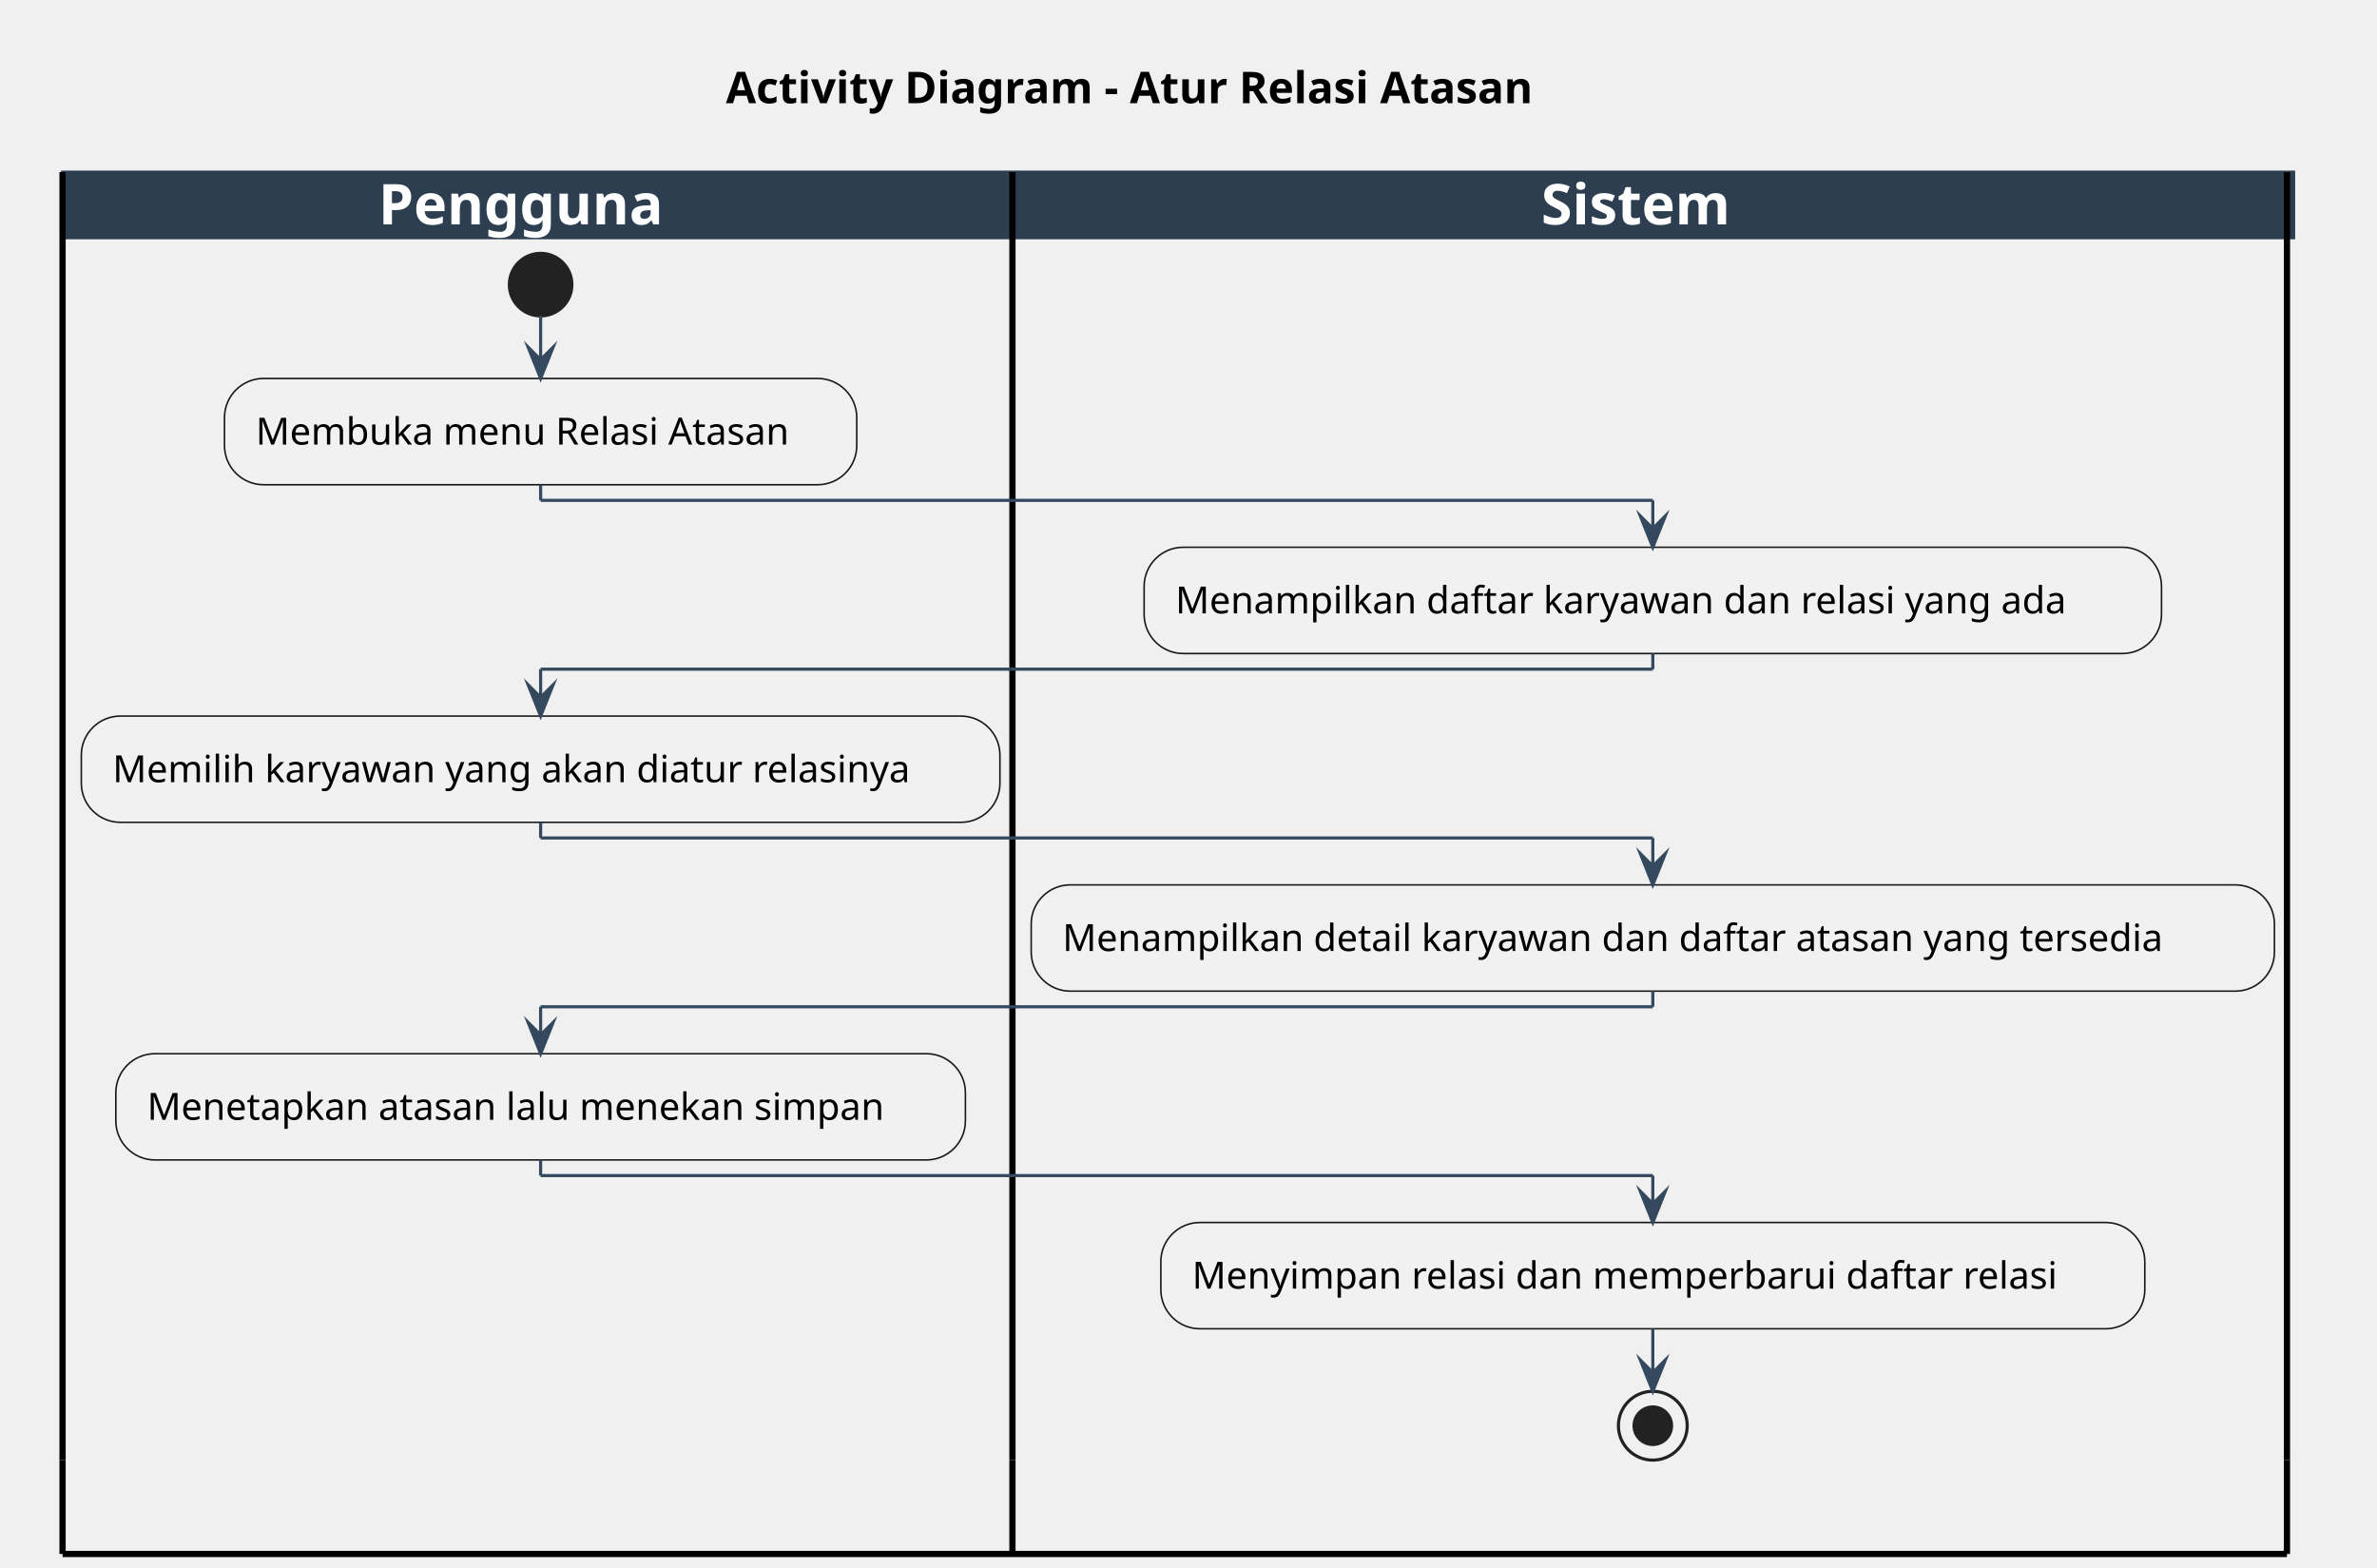
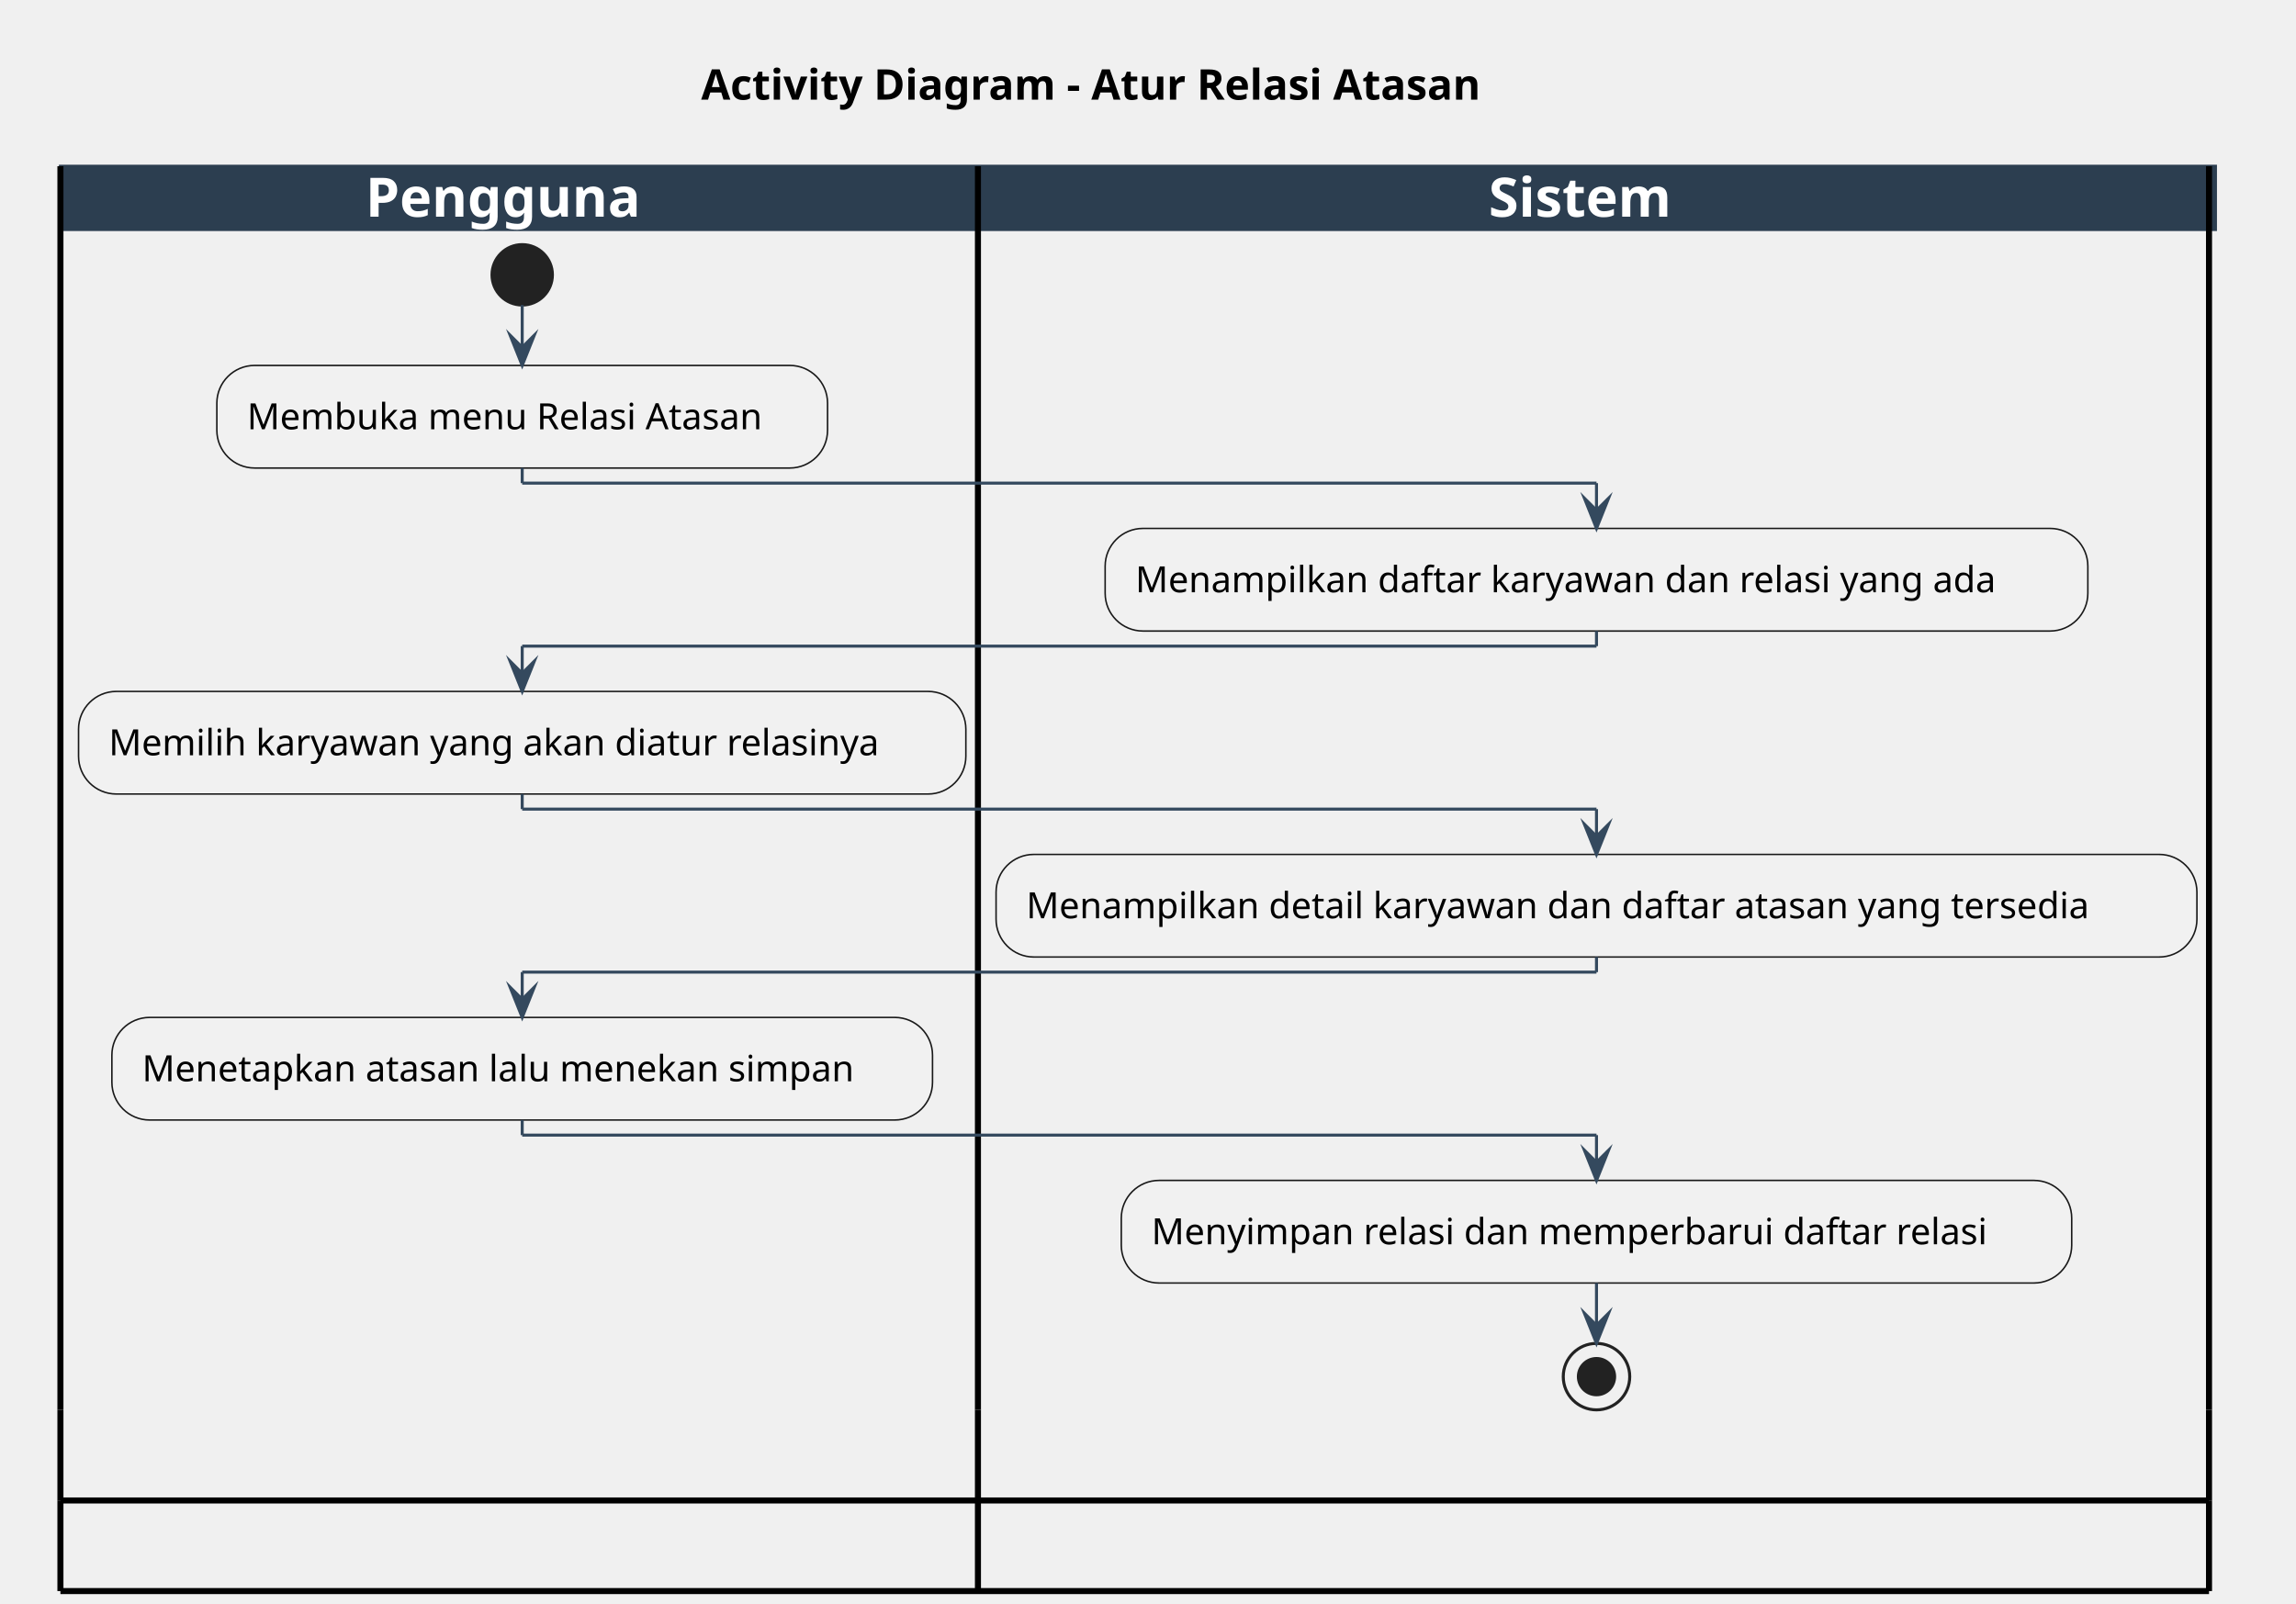
- <svg xmlns="http://www.w3.org/2000/svg" contentStyleType="text/css" data-diagram-type="ACTIVITY" height="501px" preserveAspectRatio="none" style="width:760px;height:501px;background:#FFFFFF;" version="1.1" viewBox="0 0 760 501" width="760px" zoomAndPan="magnify">
+ <svg xmlns="http://www.w3.org/2000/svg" contentStyleType="text/css" data-diagram-type="ACTIVITY" height="531px" preserveAspectRatio="none" style="width:760px;height:531px;background:#FFFFFF;" version="1.1" viewBox="0 0 760 531" width="760px" zoomAndPan="magnify">
  <defs />
  <g>
    <g class="title" data-source-line="1">
      <text fill="#000000" font-family="sans-serif" font-size="14" font-weight="700" lengthAdjust="spacing" textLength="294.15" x="232.094" y="32.995">Activity Diagram - Atur Relasi Atasan</text>
    </g>
    <rect fill="#2C3E50" height="20.953" style="stroke:#2C3E50;stroke-width:1;" width="713.338" x="20" y="55.042" />
    <ellipse cx="172.855" cy="90.995" fill="#222222" rx="10" ry="10" style="stroke:#222222;stroke-width:1;" />
    <rect fill="#F1F1F1" height="33.969" rx="12.5" ry="12.5" style="stroke:#181818;stroke-width:0.5;" width="202.15" x="71.779" y="120.995" />
    <text fill="#000000" font-family="sans-serif" font-size="12" lengthAdjust="spacing" textLength="182.15" x="81.779" y="142.134">Membuka menu Relasi Atasan</text>
    <rect fill="#F1F1F1" height="33.969" rx="12.5" ry="12.5" style="stroke:#181818;stroke-width:0.5;" width="293.709" x="26" y="228.933" />
    <text fill="#000000" font-family="sans-serif" font-size="12" lengthAdjust="spacing" textLength="273.709" x="36" y="250.071">Memilih karyawan yang akan diatur relasinya</text>
    <rect fill="#F1F1F1" height="33.969" rx="12.5" ry="12.5" style="stroke:#181818;stroke-width:0.5;" width="271.637" x="37.036" y="336.87" />
    <text fill="#000000" font-family="sans-serif" font-size="12" lengthAdjust="spacing" textLength="251.637" x="47.036" y="358.009">Menetapkan atasan lalu menekan simpan</text>
    <line style="stroke:#000000;stroke-width:2;" x1="20" x2="20" y1="55.042" y2="466.808" />
    <rect fill="#F1F1F1" height="33.969" rx="12.5" ry="12.5" style="stroke:#181818;stroke-width:0.5;" width="325.285" x="365.815" y="174.964" />
    <text fill="#000000" font-family="sans-serif" font-size="12" lengthAdjust="spacing" textLength="305.285" x="375.815" y="196.102">Menampilkan daftar karyawan dan relasi yang ada</text>
    <rect fill="#F1F1F1" height="33.969" rx="12.5" ry="12.5" style="stroke:#181818;stroke-width:0.5;" width="397.496" x="329.709" y="282.901" />
    <text fill="#000000" font-family="sans-serif" font-size="12" lengthAdjust="spacing" textLength="377.496" x="339.709" y="304.04">Menampilkan detail karyawan dan daftar atasan yang tersedia</text>
    <rect fill="#F1F1F1" height="33.969" rx="12.5" ry="12.5" style="stroke:#181818;stroke-width:0.5;" width="314.598" x="371.158" y="390.839" />
    <text fill="#000000" font-family="sans-serif" font-size="12" lengthAdjust="spacing" textLength="294.598" x="381.158" y="411.978">Menyimpan relasi dan memperbarui daftar relasi</text>
    <ellipse cx="528.457" cy="455.808" fill="none" rx="11" ry="11" style="stroke:#222222;stroke-width:1;" />
    <ellipse cx="528.457" cy="455.808" fill="#222222" rx="6" ry="6" style="stroke:#222222;stroke-width:1;" />
    <line style="stroke:#000000;stroke-width:2;" x1="323.709" x2="323.709" y1="55.042" y2="466.808" />
    <line style="stroke:#000000;stroke-width:2;" x1="731.205" x2="731.205" y1="55.042" y2="466.808" />
    <line style="stroke:#34495E;stroke-width:1;" x1="172.855" x2="172.855" y1="100.995" y2="120.995" />
    <polygon fill="#34495E" points="168.855,110.995,172.855,120.995,176.855,110.995,172.855,114.995" style="stroke:#34495E;stroke-width:1;stroke-linejoin:miter;stroke-miterlimit:10;" />
    <line style="stroke:#34495E;stroke-width:1;" x1="528.457" x2="528.457" y1="424.808" y2="444.808" />
    <polygon fill="#34495E" points="524.457,434.808,528.457,444.808,532.457,434.808,528.457,438.808" style="stroke:#34495E;stroke-width:1;stroke-linejoin:miter;stroke-miterlimit:10;" />
    <line style="stroke:#34495E;stroke-width:1;" x1="172.855" x2="172.855" y1="154.964" y2="159.964" />
    <line style="stroke:#34495E;stroke-width:1;" x1="172.855" x2="528.457" y1="159.964" y2="159.964" />
    <line style="stroke:#34495E;stroke-width:1;" x1="528.457" x2="528.457" y1="159.964" y2="174.964" />
    <polygon fill="#34495E" points="524.457,164.964,528.457,174.964,532.457,164.964,528.457,168.964" style="stroke:#34495E;stroke-width:1;stroke-linejoin:miter;stroke-miterlimit:10;" />
    <line style="stroke:#34495E;stroke-width:1;" x1="528.457" x2="528.457" y1="208.933" y2="213.933" />
    <line style="stroke:#34495E;stroke-width:1;" x1="528.457" x2="172.855" y1="213.933" y2="213.933" />
    <line style="stroke:#34495E;stroke-width:1;" x1="172.855" x2="172.855" y1="213.933" y2="228.933" />
    <polygon fill="#34495E" points="168.855,218.933,172.855,228.933,176.855,218.933,172.855,222.933" style="stroke:#34495E;stroke-width:1;stroke-linejoin:miter;stroke-miterlimit:10;" />
    <line style="stroke:#34495E;stroke-width:1;" x1="172.855" x2="172.855" y1="262.901" y2="267.901" />
    <line style="stroke:#34495E;stroke-width:1;" x1="172.855" x2="528.457" y1="267.901" y2="267.901" />
    <line style="stroke:#34495E;stroke-width:1;" x1="528.457" x2="528.457" y1="267.901" y2="282.901" />
    <polygon fill="#34495E" points="524.457,272.901,528.457,282.901,532.457,272.901,528.457,276.901" style="stroke:#34495E;stroke-width:1;stroke-linejoin:miter;stroke-miterlimit:10;" />
    <line style="stroke:#34495E;stroke-width:1;" x1="528.457" x2="528.457" y1="316.87" y2="321.87" />
    <line style="stroke:#34495E;stroke-width:1;" x1="528.457" x2="172.855" y1="321.87" y2="321.87" />
    <line style="stroke:#34495E;stroke-width:1;" x1="172.855" x2="172.855" y1="321.87" y2="336.87" />
    <polygon fill="#34495E" points="168.855,326.87,172.855,336.87,176.855,326.87,172.855,330.87" style="stroke:#34495E;stroke-width:1;stroke-linejoin:miter;stroke-miterlimit:10;" />
    <line style="stroke:#34495E;stroke-width:1;" x1="172.855" x2="172.855" y1="370.839" y2="375.839" />
    <line style="stroke:#34495E;stroke-width:1;" x1="172.855" x2="528.457" y1="375.839" y2="375.839" />
    <line style="stroke:#34495E;stroke-width:1;" x1="528.457" x2="528.457" y1="375.839" y2="390.839" />
    <polygon fill="#34495E" points="524.457,380.839,528.457,390.839,532.457,380.839,528.457,384.839" style="stroke:#34495E;stroke-width:1;stroke-linejoin:miter;stroke-miterlimit:10;" />
    <text fill="#FFFFFF" font-family="sans-serif" font-size="18" font-weight="700" lengthAdjust="spacing" textLength="101.76" x="120.975" y="71.75">Pengguna</text>
    <text fill="#FFFFFF" font-family="sans-serif" font-size="18" font-weight="700" lengthAdjust="spacing" textLength="69.416" x="492.749" y="71.75">Sistem</text>
  </g>
  <line style="stroke:#000000;stroke-width:2;" x1="20" x2="20" y1="466.808" y2="496.808" />
  <line style="stroke:#000000;stroke-width:2;" x1="323.709" x2="323.709" y1="466.808" y2="496.808" />
  <line style="stroke:#000000;stroke-width:2;" x1="731.205" x2="731.205" y1="466.808" y2="496.808" />
  <line style="stroke:#000000;stroke-width:2;" x1="20" x2="731.205" y1="496.808" y2="496.808" />
+   <line style="stroke:#000000;stroke-width:2;" x1="20" x2="20" y1="496.808" y2="526.808" />
+   <line style="stroke:#000000;stroke-width:2;" x1="323.709" x2="323.709" y1="496.808" y2="526.808" />
+   <line style="stroke:#000000;stroke-width:2;" x1="731.205" x2="731.205" y1="496.808" y2="526.808" />
+   <line style="stroke:#000000;stroke-width:2;" x1="20" x2="731.205" y1="526.808" y2="526.808" />
</svg>
